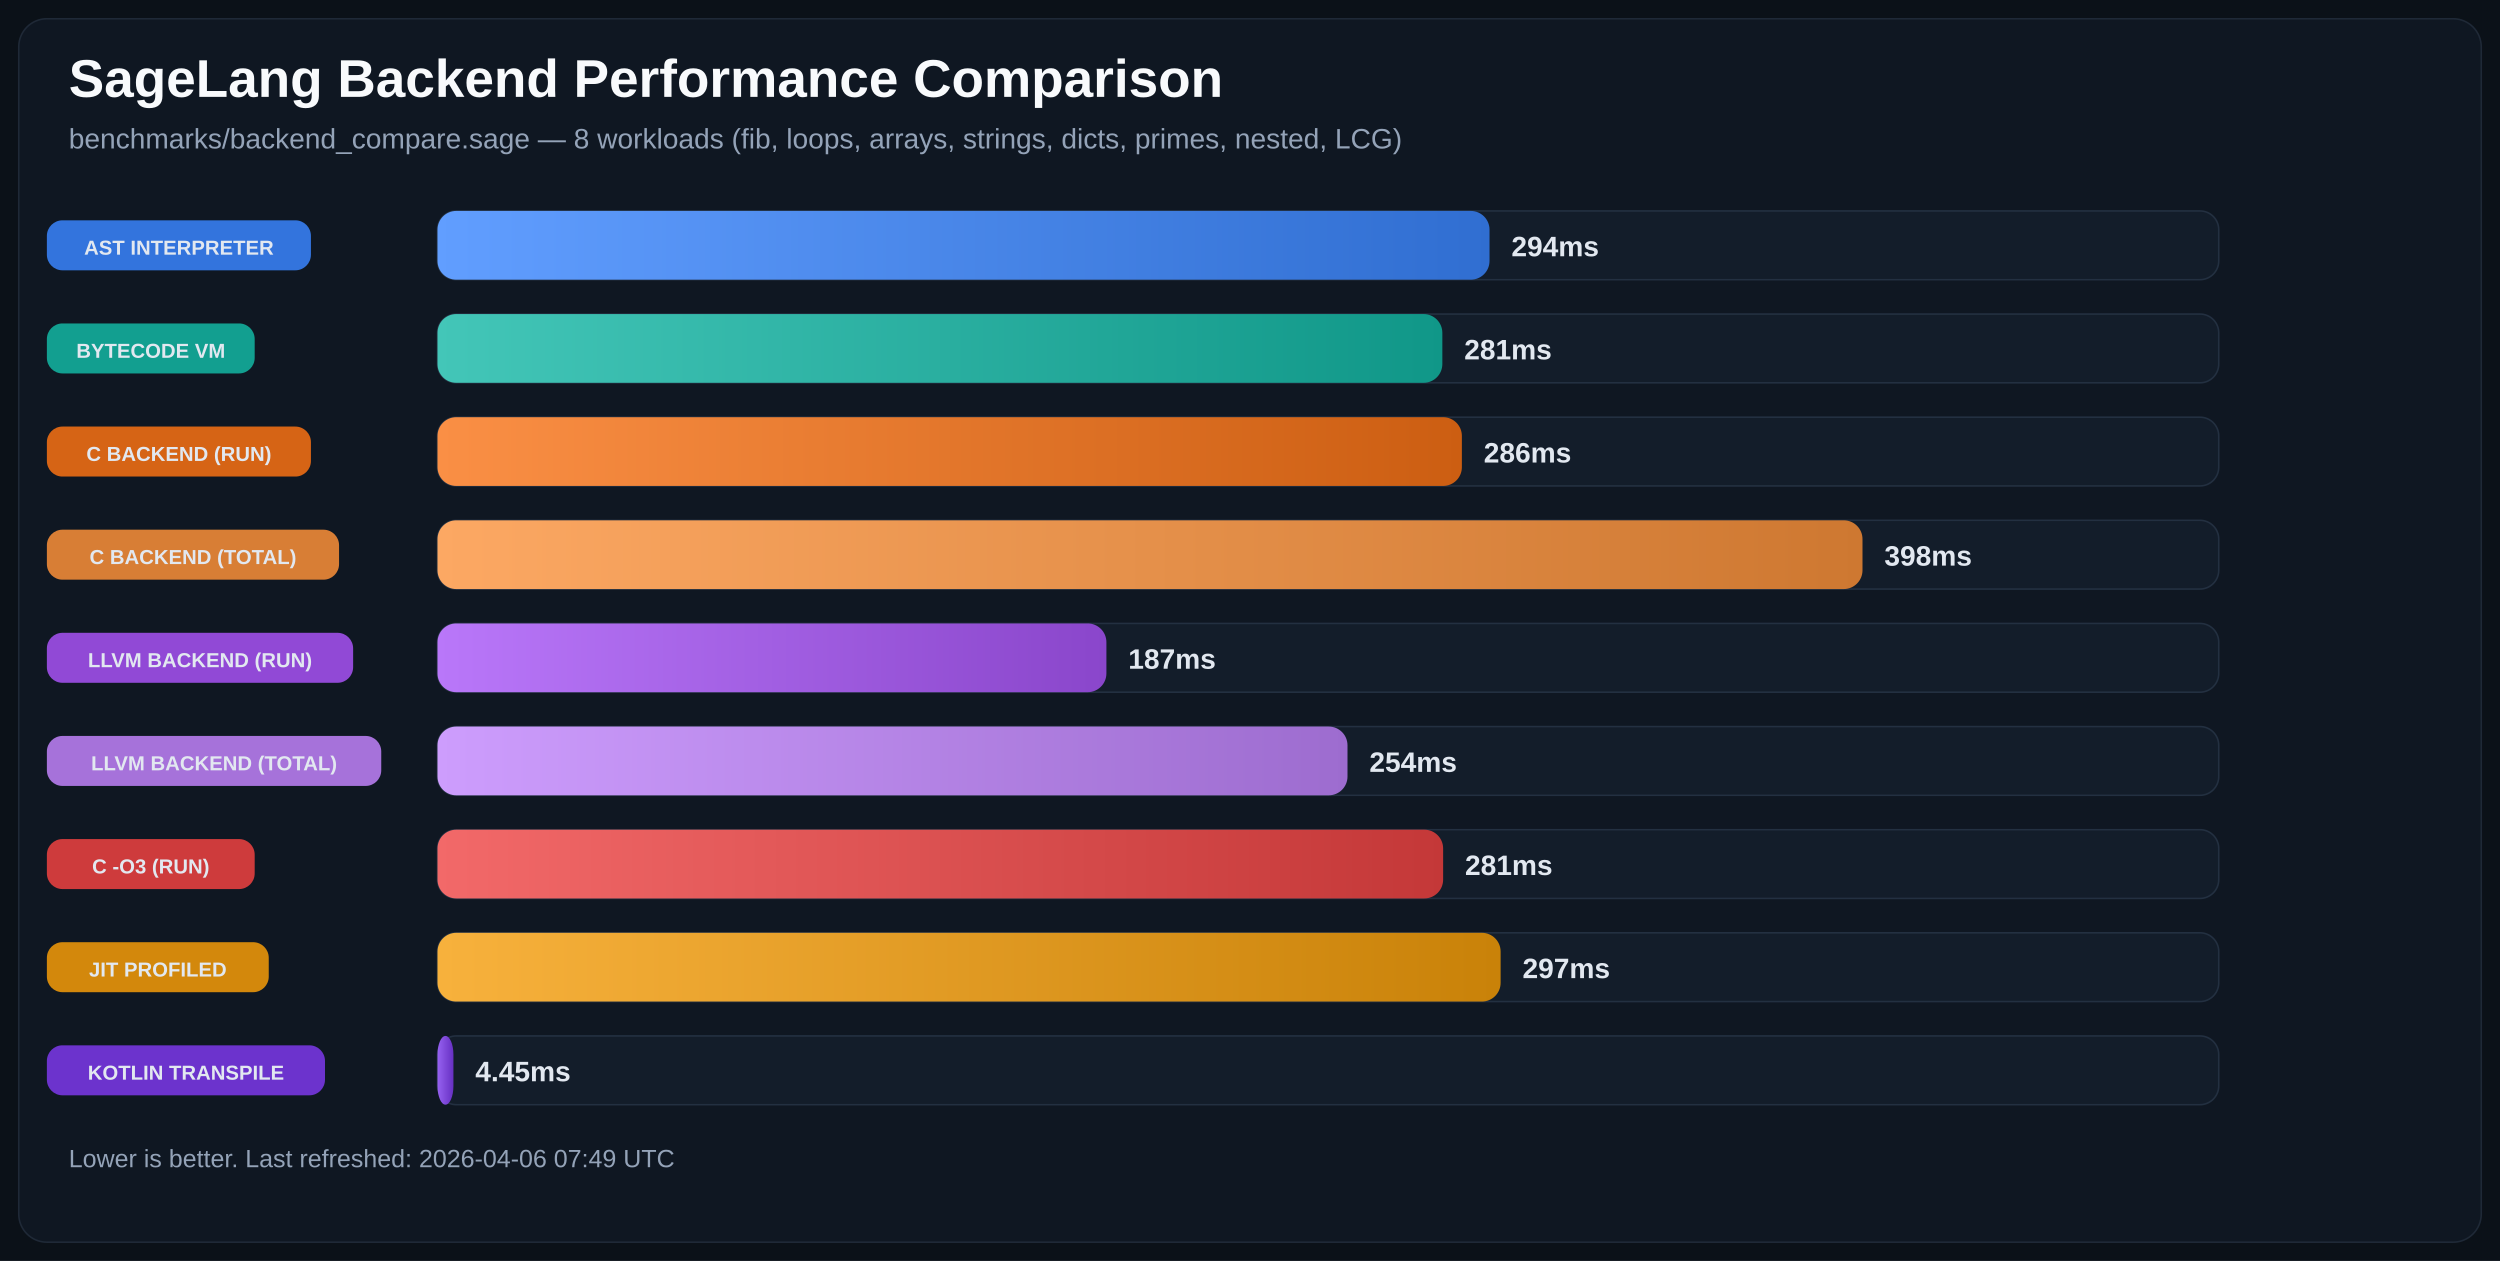
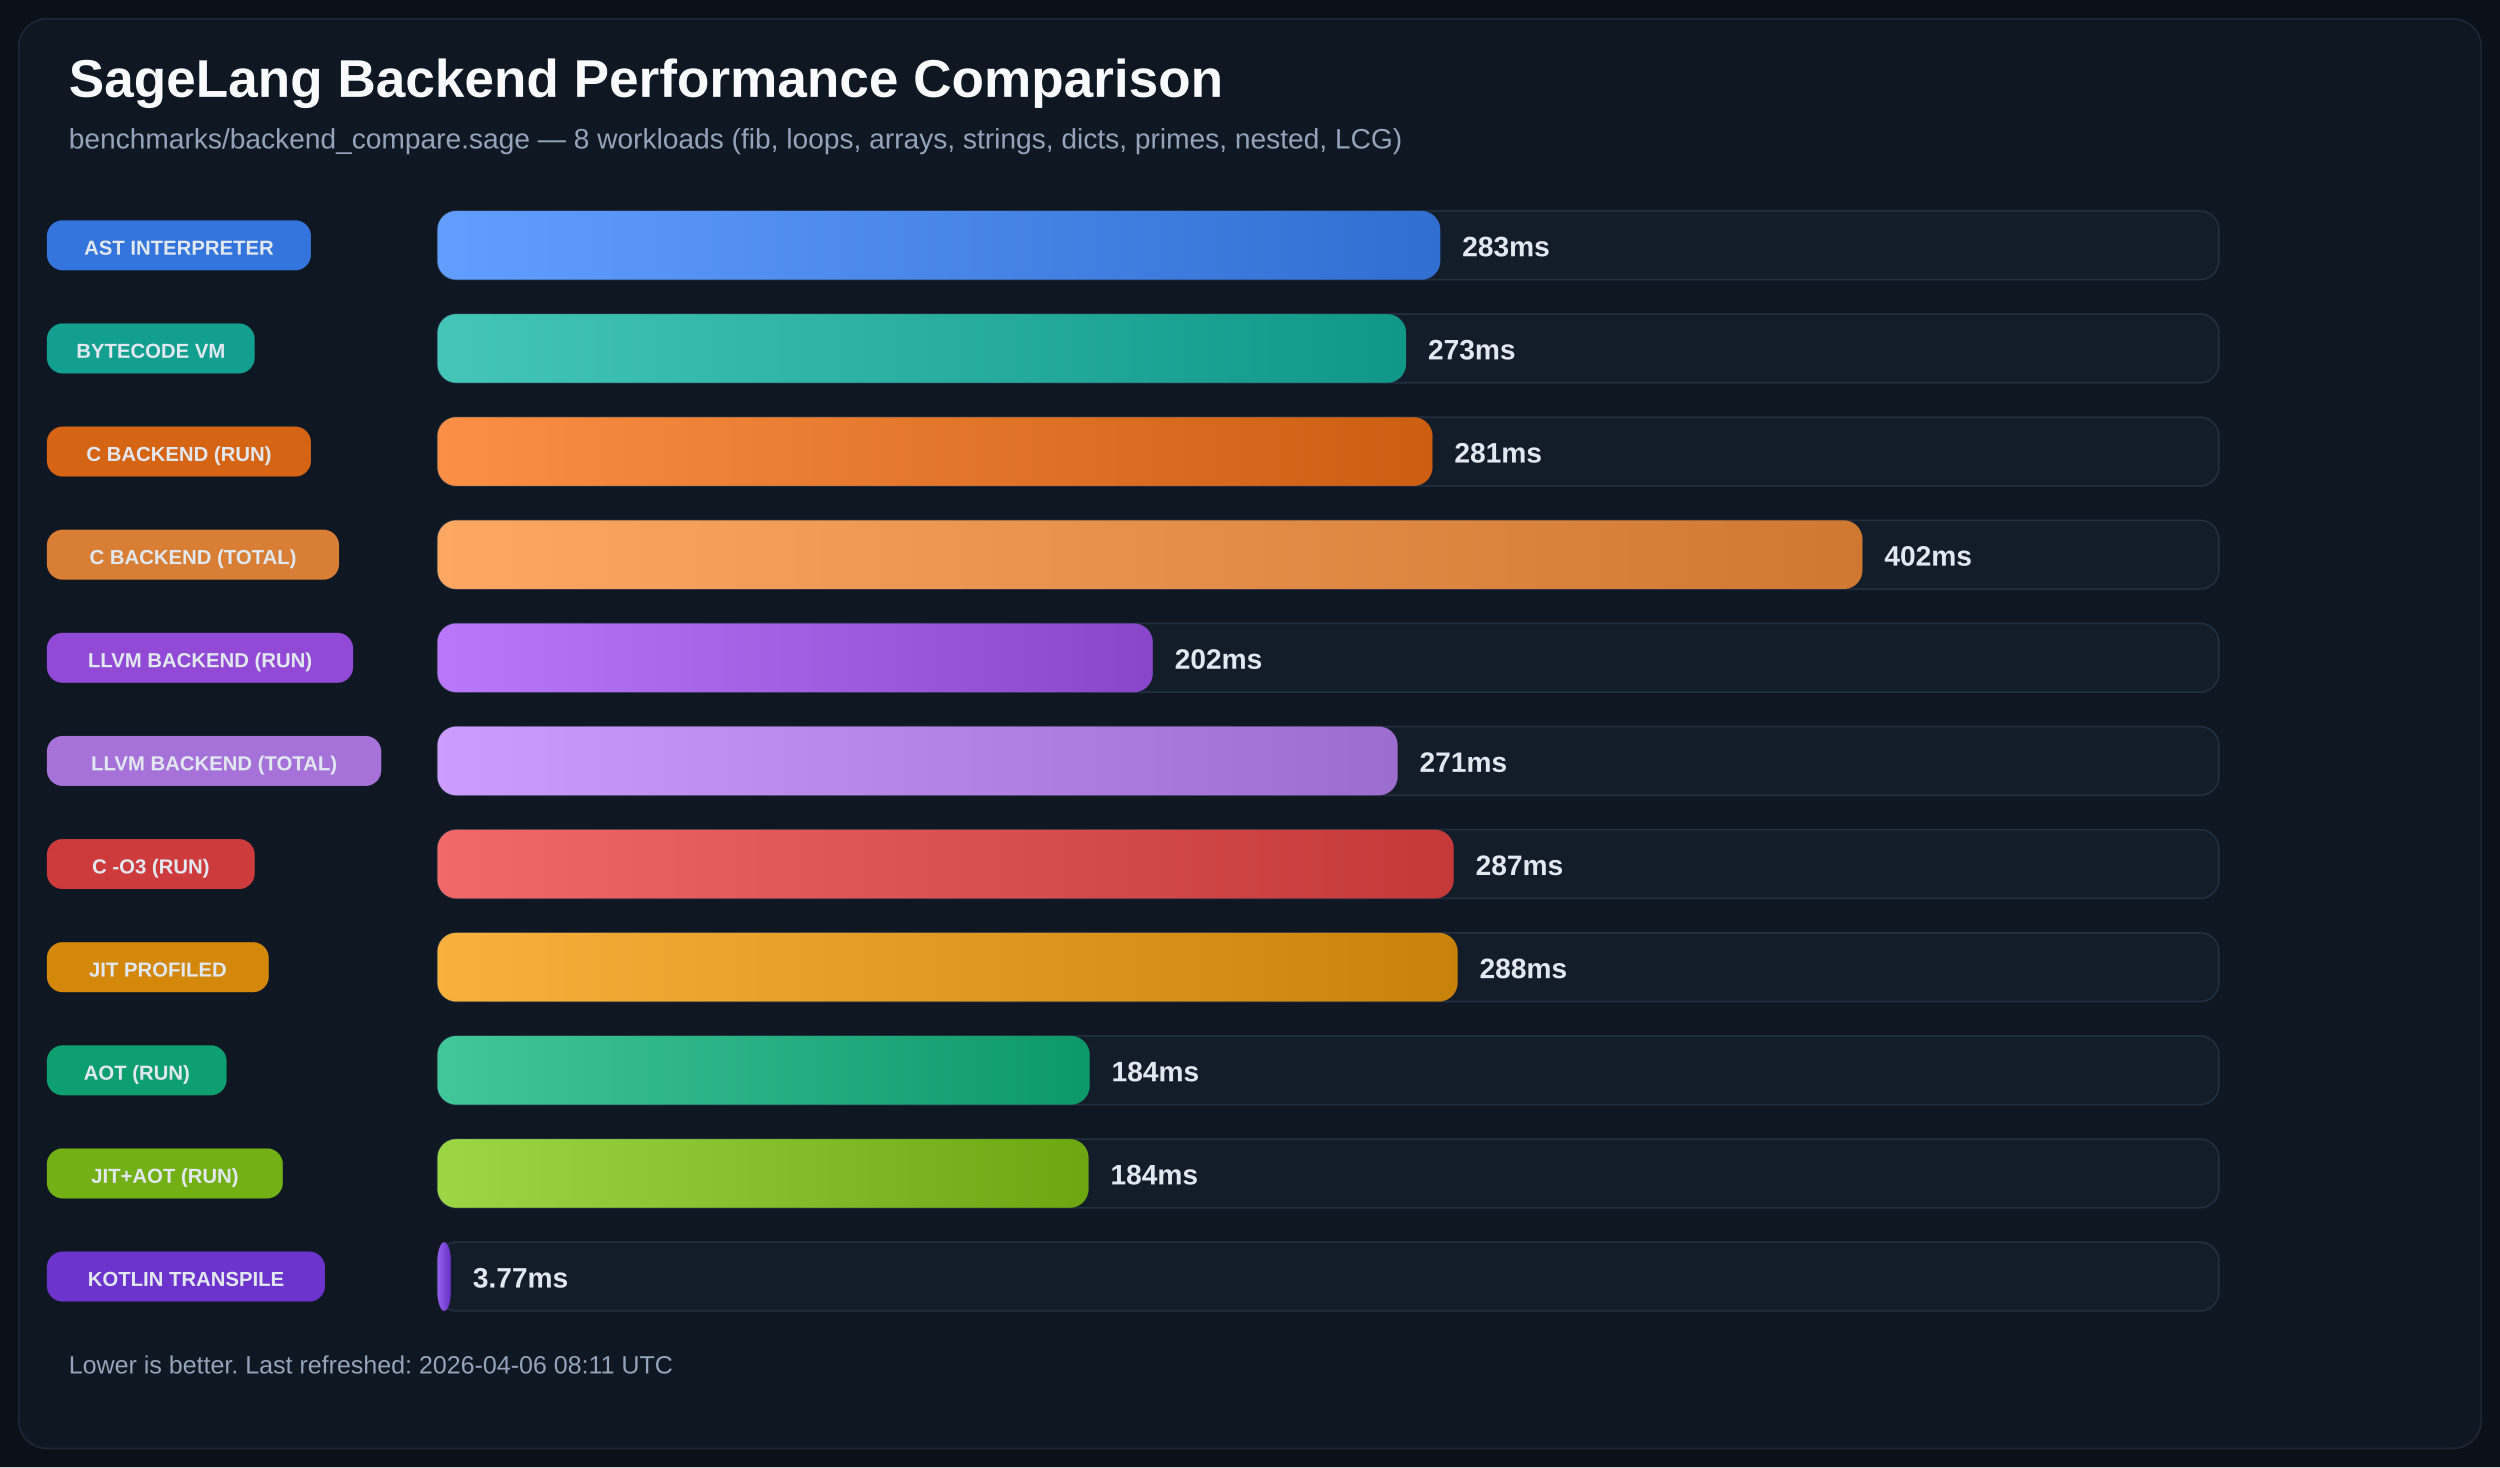
- <svg xmlns="http://www.w3.org/2000/svg" width="1600" height="807" viewBox="0 0 1600 807" role="img">
+ <svg xmlns="http://www.w3.org/2000/svg" width="1600" height="939" viewBox="0 0 1600 939" role="img">
  <defs>
    <linearGradient id="bg-0" x1="0%" y1="0%" x2="100%" y2="0%">
      <stop offset="0%" stop-color="#619EFF" />
      <stop offset="100%" stop-color="#306ED1" />
    </linearGradient>
    <linearGradient id="bg-1" x1="0%" y1="0%" x2="100%" y2="0%">
      <stop offset="0%" stop-color="#43C6B8" />
      <stop offset="100%" stop-color="#109788" />
    </linearGradient>
    <linearGradient id="bg-2" x1="0%" y1="0%" x2="100%" y2="0%">
      <stop offset="0%" stop-color="#FA8F45" />
      <stop offset="100%" stop-color="#CC5E12" />
    </linearGradient>
    <linearGradient id="bg-3" x1="0%" y1="0%" x2="100%" y2="0%">
      <stop offset="0%" stop-color="#FCA863" />
      <stop offset="100%" stop-color="#CE7831" />
    </linearGradient>
    <linearGradient id="bg-4" x1="0%" y1="0%" x2="100%" y2="0%">
      <stop offset="0%" stop-color="#B977F9" />
      <stop offset="100%" stop-color="#8A46CB" />
    </linearGradient>
    <linearGradient id="bg-5" x1="0%" y1="0%" x2="100%" y2="0%">
      <stop offset="0%" stop-color="#CD9DFD" />
      <stop offset="100%" stop-color="#9D6CCF" />
    </linearGradient>
    <linearGradient id="bg-6" x1="0%" y1="0%" x2="100%" y2="0%">
      <stop offset="0%" stop-color="#F26969" />
      <stop offset="100%" stop-color="#C43838" />
    </linearGradient>
    <linearGradient id="bg-7" x1="0%" y1="0%" x2="100%" y2="0%">
      <stop offset="0%" stop-color="#F7B13C" />
      <stop offset="100%" stop-color="#C98209" />
    </linearGradient>
    <linearGradient id="bg-8" x1="0%" y1="0%" x2="100%" y2="0%">
+       <stop offset="0%" stop-color="#40C79A" />
+       <stop offset="100%" stop-color="#0D986A" />
+     </linearGradient>
+     <linearGradient id="bg-9" x1="0%" y1="0%" x2="100%" y2="0%">
+       <stop offset="0%" stop-color="#9DD645" />
+       <stop offset="100%" stop-color="#6CA712" />
+     </linearGradient>
+     <linearGradient id="bg-10" x1="0%" y1="0%" x2="100%" y2="0%">
      <stop offset="0%" stop-color="#9661F1" />
      <stop offset="100%" stop-color="#6630C2" />
    </linearGradient>
  </defs>
  <rect width="100%" height="100%" fill="#0B1118" />
-   <rect x="12" y="12" width="1576" height="783" rx="18" fill="#0F1722" stroke="#1F2937" />
+   <rect x="12" y="12" width="1576" height="915" rx="18" fill="#0F1722" stroke="#1F2937" />
  <text x="44" y="62" fill="#F8FAFC" font-size="34" font-family="Segoe UI, Arial, sans-serif" font-weight="700">SageLang Backend Performance Comparison</text>
  <text x="44" y="95" fill="#94A3B8" font-size="18" font-family="Segoe UI, Arial, sans-serif">benchmarks/backend_compare.sage — 8 workloads (fib, loops, arrays, strings, dicts, primes, nested, LCG)</text>
  <rect x="30" y="141.0" width="169" height="32" rx="10" fill="#3479E6" opacity="0.95" />
  <text x="114.5" y="163.0" text-anchor="middle" fill="#E2E8F0" font-size="13" font-family="Segoe UI, Arial, sans-serif" font-weight="700">AST INTERPRETER</text>
  <rect x="280" y="135" width="1140" height="44" rx="12" fill="#131D2A" stroke="#233041" />
-   <rect x="280" y="135" width="673.3" height="44" rx="12" fill="url(#bg-0)" />
-   <text x="967.3" y="164.0" text-anchor="start" fill="#E2E8F0" font-size="18" font-family="Segoe UI, Arial, sans-serif" font-weight="700">294ms</text>
+   <rect x="280" y="135" width="641.8" height="44" rx="12" fill="url(#bg-0)" />
+   <text x="935.8" y="164.0" text-anchor="start" fill="#E2E8F0" font-size="18" font-family="Segoe UI, Arial, sans-serif" font-weight="700">283ms</text>
  <rect x="30" y="207.0" width="133" height="32" rx="10" fill="#12A695" opacity="0.95" />
  <text x="96.5" y="229.0" text-anchor="middle" fill="#E2E8F0" font-size="13" font-family="Segoe UI, Arial, sans-serif" font-weight="700">BYTECODE VM</text>
  <rect x="280" y="201" width="1140" height="44" rx="12" fill="#131D2A" stroke="#233041" />
-   <rect x="280" y="201" width="643.1" height="44" rx="12" fill="url(#bg-1)" />
-   <text x="937.1" y="230.0" text-anchor="start" fill="#E2E8F0" font-size="18" font-family="Segoe UI, Arial, sans-serif" font-weight="700">281ms</text>
+   <rect x="280" y="201" width="619.9" height="44" rx="12" fill="url(#bg-1)" />
+   <text x="913.9" y="230.0" text-anchor="start" fill="#E2E8F0" font-size="18" font-family="Segoe UI, Arial, sans-serif" font-weight="700">273ms</text>
  <rect x="30" y="273.0" width="169" height="32" rx="10" fill="#E06814" opacity="0.95" />
  <text x="114.5" y="295.0" text-anchor="middle" fill="#E2E8F0" font-size="13" font-family="Segoe UI, Arial, sans-serif" font-weight="700">C BACKEND (RUN)</text>
  <rect x="280" y="267" width="1140" height="44" rx="12" fill="#131D2A" stroke="#233041" />
-   <rect x="280" y="267" width="655.6" height="44" rx="12" fill="url(#bg-2)" />
-   <text x="949.6" y="296.0" text-anchor="start" fill="#E2E8F0" font-size="18" font-family="Segoe UI, Arial, sans-serif" font-weight="700">286ms</text>
+   <rect x="280" y="267" width="636.8" height="44" rx="12" fill="url(#bg-2)" />
+   <text x="930.8" y="296.0" text-anchor="start" fill="#E2E8F0" font-size="18" font-family="Segoe UI, Arial, sans-serif" font-weight="700">281ms</text>
  <rect x="30" y="339.0" width="187" height="32" rx="10" fill="#E28336" opacity="0.95" />
  <text x="123.5" y="361.0" text-anchor="middle" fill="#E2E8F0" font-size="13" font-family="Segoe UI, Arial, sans-serif" font-weight="700">C BACKEND (TOTAL)</text>
  <rect x="280" y="333" width="1140" height="44" rx="12" fill="#131D2A" stroke="#233041" />
  <rect x="280" y="333" width="912.0" height="44" rx="12" fill="url(#bg-3)" />
-   <text x="1206.0" y="362.0" text-anchor="start" fill="#E2E8F0" font-size="18" font-family="Segoe UI, Arial, sans-serif" font-weight="700">398ms</text>
+   <text x="1206.0" y="362.0" text-anchor="start" fill="#E2E8F0" font-size="18" font-family="Segoe UI, Arial, sans-serif" font-weight="700">402ms</text>
  <rect x="30" y="405.0" width="196" height="32" rx="10" fill="#974CDE" opacity="0.95" />
  <text x="128.0" y="427.0" text-anchor="middle" fill="#E2E8F0" font-size="13" font-family="Segoe UI, Arial, sans-serif" font-weight="700">LLVM BACKEND (RUN)</text>
  <rect x="280" y="399" width="1140" height="44" rx="12" fill="#131D2A" stroke="#233041" />
-   <rect x="280" y="399" width="428.1" height="44" rx="12" fill="url(#bg-4)" />
-   <text x="722.1" y="428.0" text-anchor="start" fill="#E2E8F0" font-size="18" font-family="Segoe UI, Arial, sans-serif" font-weight="700">187ms</text>
+   <rect x="280" y="399" width="457.8" height="44" rx="12" fill="url(#bg-4)" />
+   <text x="751.8" y="428.0" text-anchor="start" fill="#E2E8F0" font-size="18" font-family="Segoe UI, Arial, sans-serif" font-weight="700">202ms</text>
  <rect x="30" y="471.0" width="214" height="32" rx="10" fill="#AD77E3" opacity="0.95" />
  <text x="137.0" y="493.0" text-anchor="middle" fill="#E2E8F0" font-size="13" font-family="Segoe UI, Arial, sans-serif" font-weight="700">LLVM BACKEND (TOTAL)</text>
  <rect x="280" y="465" width="1140" height="44" rx="12" fill="#131D2A" stroke="#233041" />
-   <rect x="280" y="465" width="582.4" height="44" rx="12" fill="url(#bg-5)" />
-   <text x="876.4" y="494.0" text-anchor="start" fill="#E2E8F0" font-size="18" font-family="Segoe UI, Arial, sans-serif" font-weight="700">254ms</text>
+   <rect x="280" y="465" width="614.5" height="44" rx="12" fill="url(#bg-5)" />
+   <text x="908.5" y="494.0" text-anchor="start" fill="#E2E8F0" font-size="18" font-family="Segoe UI, Arial, sans-serif" font-weight="700">271ms</text>
  <rect x="30" y="537.0" width="133" height="32" rx="10" fill="#D73D3D" opacity="0.95" />
  <text x="96.5" y="559.0" text-anchor="middle" fill="#E2E8F0" font-size="13" font-family="Segoe UI, Arial, sans-serif" font-weight="700">C -O3 (RUN)</text>
  <rect x="280" y="531" width="1140" height="44" rx="12" fill="#131D2A" stroke="#233041" />
-   <rect x="280" y="531" width="643.6" height="44" rx="12" fill="url(#bg-6)" />
-   <text x="937.6" y="560.0" text-anchor="start" fill="#E2E8F0" font-size="18" font-family="Segoe UI, Arial, sans-serif" font-weight="700">281ms</text>
+   <rect x="280" y="531" width="650.4" height="44" rx="12" fill="url(#bg-6)" />
+   <text x="944.4" y="560.0" text-anchor="start" fill="#E2E8F0" font-size="18" font-family="Segoe UI, Arial, sans-serif" font-weight="700">287ms</text>
  <rect x="30" y="603.0" width="142" height="32" rx="10" fill="#DC8E0A" opacity="0.95" />
  <text x="101.0" y="625.0" text-anchor="middle" fill="#E2E8F0" font-size="13" font-family="Segoe UI, Arial, sans-serif" font-weight="700">JIT PROFILED</text>
  <rect x="280" y="597" width="1140" height="44" rx="12" fill="#131D2A" stroke="#233041" />
-   <rect x="280" y="597" width="680.4" height="44" rx="12" fill="url(#bg-7)" />
-   <text x="974.4" y="626.0" text-anchor="start" fill="#E2E8F0" font-size="18" font-family="Segoe UI, Arial, sans-serif" font-weight="700">297ms</text>
-   <rect x="30" y="669.0" width="178" height="32" rx="10" fill="#7034D5" opacity="0.95" />
-   <text x="119.0" y="691.0" text-anchor="middle" fill="#E2E8F0" font-size="13" font-family="Segoe UI, Arial, sans-serif" font-weight="700">KOTLIN TRANSPILE</text>
+   <rect x="280" y="597" width="652.9" height="44" rx="12" fill="url(#bg-7)" />
+   <text x="946.9" y="626.0" text-anchor="start" fill="#E2E8F0" font-size="18" font-family="Segoe UI, Arial, sans-serif" font-weight="700">288ms</text>
+   <rect x="30" y="669.0" width="115" height="32" rx="10" fill="#0EA674" opacity="0.95" />
+   <text x="87.5" y="691.0" text-anchor="middle" fill="#E2E8F0" font-size="13" font-family="Segoe UI, Arial, sans-serif" font-weight="700">AOT (RUN)</text>
  <rect x="280" y="663" width="1140" height="44" rx="12" fill="#131D2A" stroke="#233041" />
-   <rect x="280" y="663" width="10.2" height="44" rx="12" fill="url(#bg-8)" />
-   <text x="304.2" y="692.0" text-anchor="start" fill="#E2E8F0" font-size="18" font-family="Segoe UI, Arial, sans-serif" font-weight="700">4.45ms</text>
-   <text x="44" y="747" fill="#94A3B8" font-size="16" font-family="Segoe UI, Arial, sans-serif">Lower is better. Last refreshed: 2026-04-06 07:49 UTC</text>
+   <rect x="280" y="663" width="417.4" height="44" rx="12" fill="url(#bg-8)" />
+   <text x="711.4" y="692.0" text-anchor="start" fill="#E2E8F0" font-size="18" font-family="Segoe UI, Arial, sans-serif" font-weight="700">184ms</text>
+   <rect x="30" y="735.0" width="151" height="32" rx="10" fill="#77B814" opacity="0.95" />
+   <text x="105.5" y="757.0" text-anchor="middle" fill="#E2E8F0" font-size="13" font-family="Segoe UI, Arial, sans-serif" font-weight="700">JIT+AOT (RUN)</text>
+   <rect x="280" y="729" width="1140" height="44" rx="12" fill="#131D2A" stroke="#233041" />
+   <rect x="280" y="729" width="416.7" height="44" rx="12" fill="url(#bg-9)" />
+   <text x="710.7" y="758.0" text-anchor="start" fill="#E2E8F0" font-size="18" font-family="Segoe UI, Arial, sans-serif" font-weight="700">184ms</text>
+   <rect x="30" y="801.0" width="178" height="32" rx="10" fill="#7034D5" opacity="0.95" />
+   <text x="119.0" y="823.0" text-anchor="middle" fill="#E2E8F0" font-size="13" font-family="Segoe UI, Arial, sans-serif" font-weight="700">KOTLIN TRANSPILE</text>
+   <rect x="280" y="795" width="1140" height="44" rx="12" fill="#131D2A" stroke="#233041" />
+   <rect x="280" y="795" width="8.6" height="44" rx="12" fill="url(#bg-10)" />
+   <text x="302.6" y="824.0" text-anchor="start" fill="#E2E8F0" font-size="18" font-family="Segoe UI, Arial, sans-serif" font-weight="700">3.77ms</text>
+   <text x="44" y="879" fill="#94A3B8" font-size="16" font-family="Segoe UI, Arial, sans-serif">Lower is better. Last refreshed: 2026-04-06 08:11 UTC</text>
</svg>
